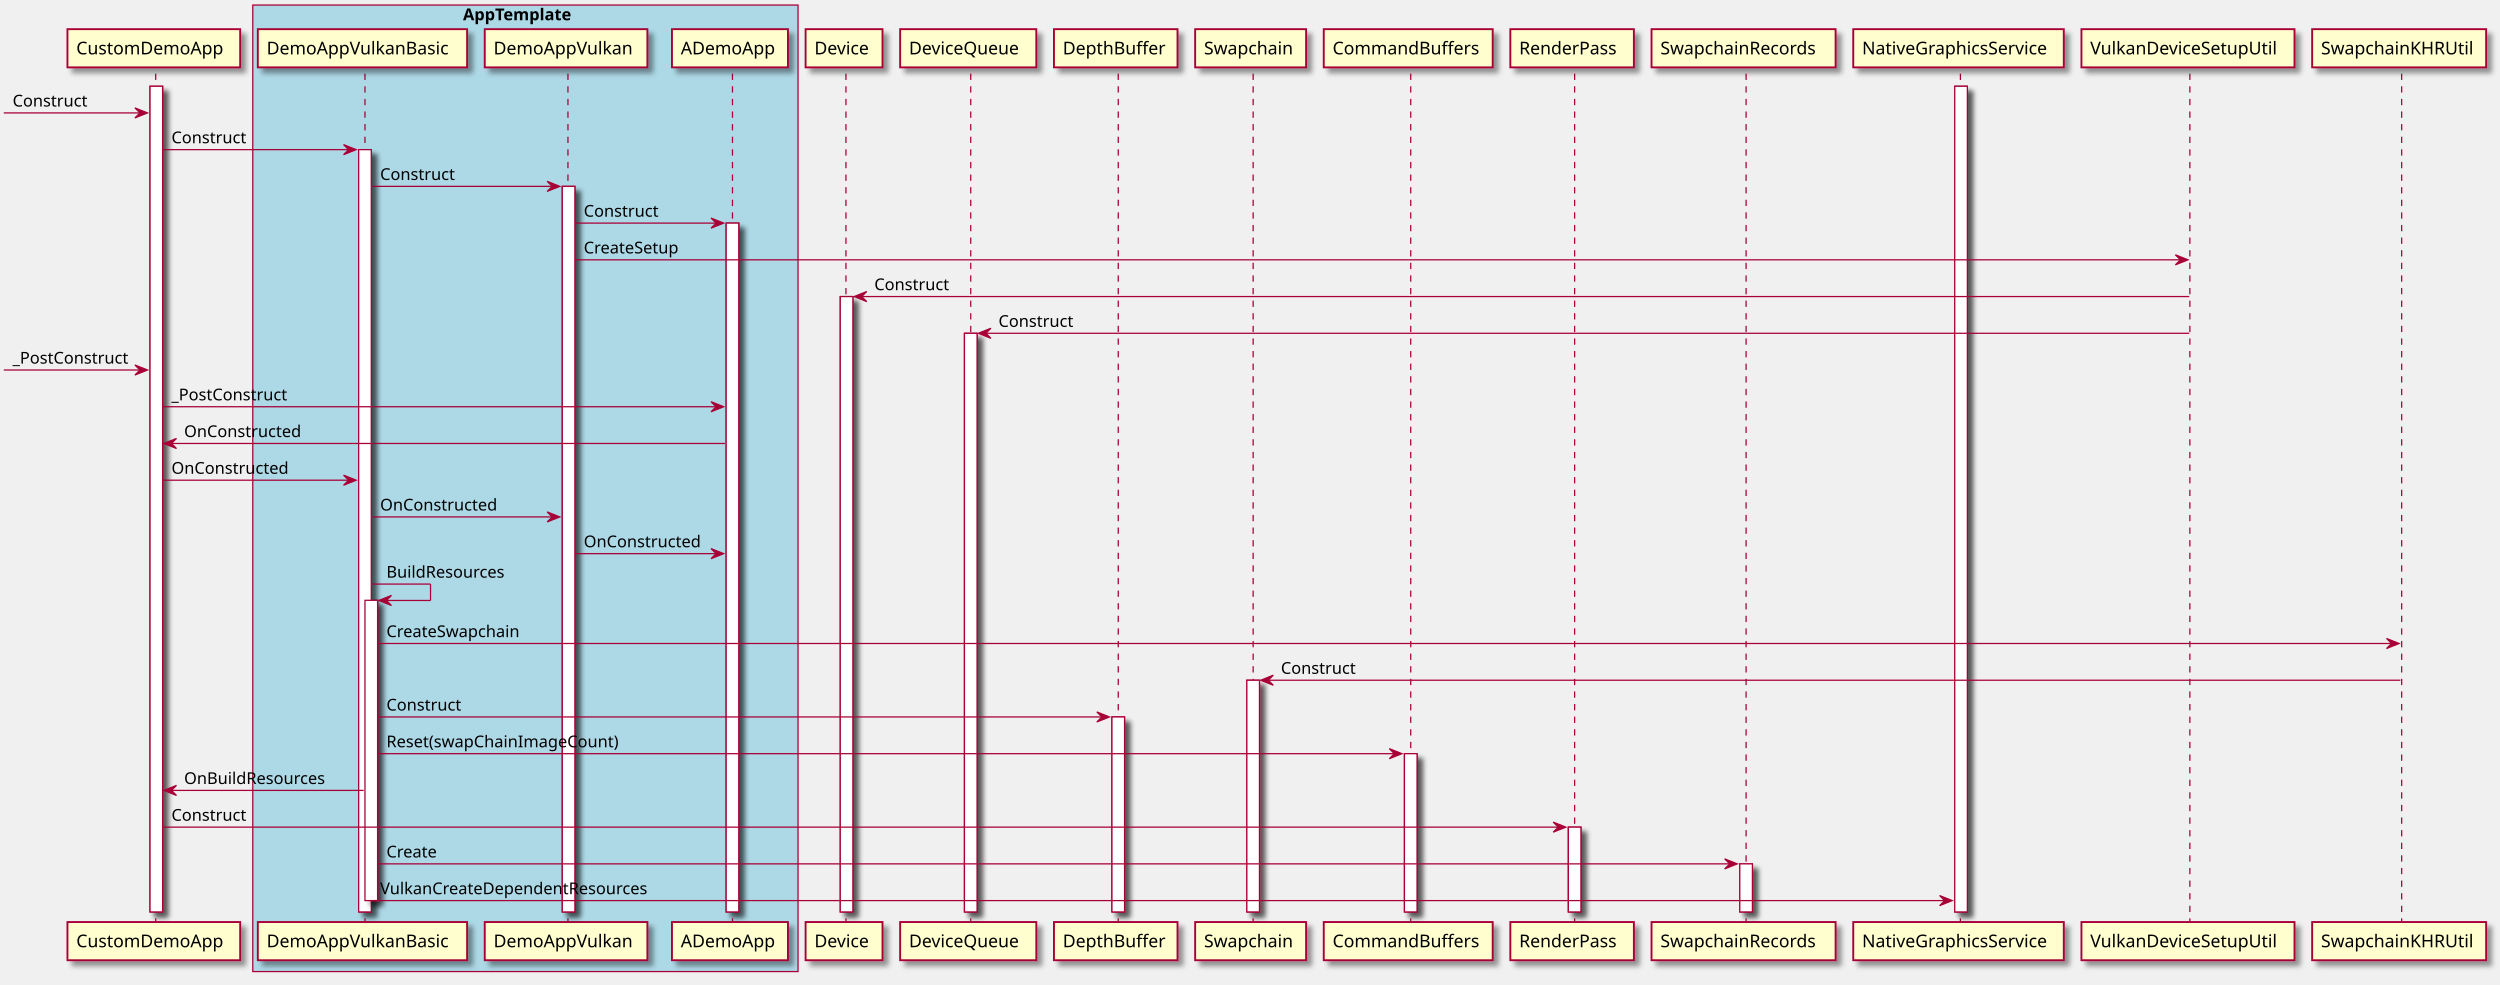
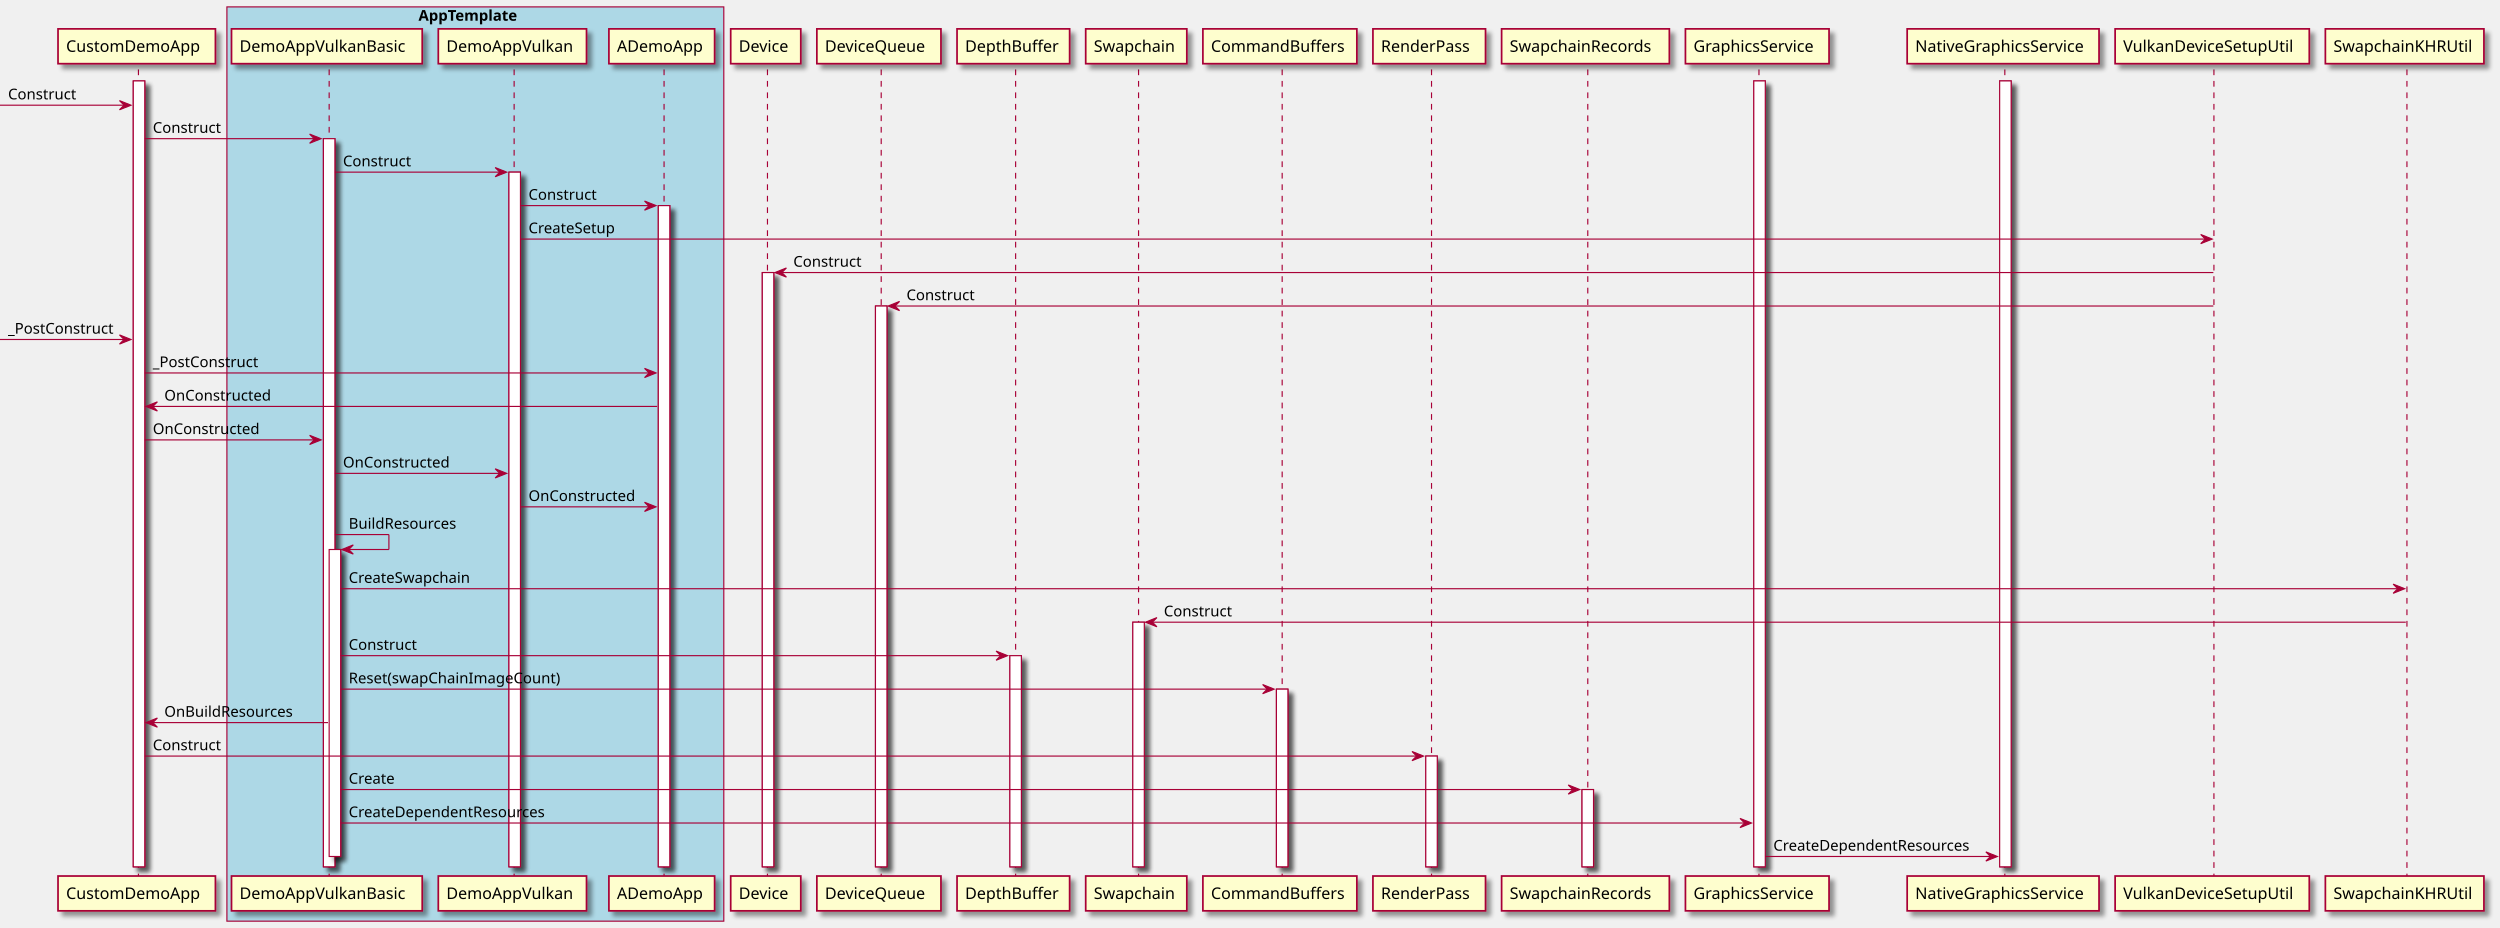
- <svg xmlns="http://www.w3.org/2000/svg" contentScriptType="application/ecmascript" contentStyleType="text/css" height="781px" preserveAspectRatio="none" style="width:1983px;height:781px;" version="1.1" viewBox="0 0 1983 781" width="1983px" zoomAndPan="magnify">
+ <svg xmlns="http://www.w3.org/2000/svg" contentScriptType="application/ecmascript" contentStyleType="text/css" height="807px" preserveAspectRatio="none" style="width:2176px;height:807px;" version="1.1" viewBox="0 0 2176 807" width="2176px" zoomAndPan="magnify">
  <defs>
-     <filter height="300%" id="f5vtibq0pihp0" width="300%" x="-1" y="-1">
+     <filter height="300%" id="f1uo7c9soxso0n" width="300%" x="-1" y="-1">
      <feGaussianBlur result="blurOut" stdDeviation="2.0" />
      <feColorMatrix in="blurOut" result="blurOut2" type="matrix" values="0 0 0 0 0 0 0 0 0 0 0 0 0 0 0 0 0 0 .4 0" />
      <feOffset dx="4.0" dy="4.0" in="blurOut2" result="blurOut3" />
      <feBlend in="SourceGraphic" in2="blurOut3" mode="normal" />
    </filter>
  </defs>
  <g>
-     <rect fill="#ADD8E6" height="766.648" style="stroke: #A80036; stroke-width: 1.0;" width="432.5" x="200.5" y="4" />
-     <text fill="#000000" font-family="sans-serif" font-size="13" font-weight="bold" lengthAdjust="spacingAndGlyphs" textLength="99" x="367.25" y="16.067">AppTemplate</text>
-     <rect fill="#FFFFFF" filter="url(#f5vtibq0pihp0)" height="654.922" style="stroke: #A80036; stroke-width: 1.0;" width="10" x="119" y="68.43" />
-     <rect fill="#FFFFFF" filter="url(#f5vtibq0pihp0)" height="604.656" style="stroke: #A80036; stroke-width: 1.0;" width="10" x="284.5" y="118.695" />
-     <rect fill="#FFFFFF" filter="url(#f5vtibq0pihp0)" height="238.195" style="stroke: #A80036; stroke-width: 1.0;" width="10" x="289.5" y="476.156" />
-     <rect fill="#FFFFFF" filter="url(#f5vtibq0pihp0)" height="575.523" style="stroke: #A80036; stroke-width: 1.0;" width="10" x="446" y="147.828" />
-     <rect fill="#FFFFFF" filter="url(#f5vtibq0pihp0)" height="546.391" style="stroke: #A80036; stroke-width: 1.0;" width="10" x="576" y="176.961" />
-     <rect fill="#FFFFFF" filter="url(#f5vtibq0pihp0)" height="488.125" style="stroke: #A80036; stroke-width: 1.0;" width="10" x="666.5" y="235.227" />
-     <rect fill="#FFFFFF" filter="url(#f5vtibq0pihp0)" height="458.992" style="stroke: #A80036; stroke-width: 1.0;" width="10" x="765" y="264.359" />
-     <rect fill="#FFFFFF" filter="url(#f5vtibq0pihp0)" height="154.664" style="stroke: #A80036; stroke-width: 1.0;" width="10" x="882" y="568.688" />
-     <rect fill="#FFFFFF" filter="url(#f5vtibq0pihp0)" height="183.797" style="stroke: #A80036; stroke-width: 1.0;" width="10" x="989" y="539.555" />
-     <rect fill="#FFFFFF" filter="url(#f5vtibq0pihp0)" height="125.531" style="stroke: #A80036; stroke-width: 1.0;" width="10" x="1114" y="597.82" />
-     <rect fill="#FFFFFF" filter="url(#f5vtibq0pihp0)" height="67.266" style="stroke: #A80036; stroke-width: 1.0;" width="10" x="1244" y="656.086" />
-     <rect fill="#FFFFFF" filter="url(#f5vtibq0pihp0)" height="38.133" style="stroke: #A80036; stroke-width: 1.0;" width="10" x="1380" y="685.219" />
-     <rect fill="#FFFFFF" filter="url(#f5vtibq0pihp0)" height="654.922" style="stroke: #A80036; stroke-width: 1.0;" width="10" x="1550.5" y="68.43" />
-     <line style="stroke: #A80036; stroke-width: 1.0; stroke-dasharray: 5.0,5.0;" x1="123.5" x2="123.5" y1="58.43" y2="732.352" />
-     <line style="stroke: #A80036; stroke-width: 1.0; stroke-dasharray: 5.0,5.0;" x1="289.5" x2="289.5" y1="58.43" y2="732.352" />
-     <line style="stroke: #A80036; stroke-width: 1.0; stroke-dasharray: 5.0,5.0;" x1="450.5" x2="450.5" y1="58.43" y2="732.352" />
-     <line style="stroke: #A80036; stroke-width: 1.0; stroke-dasharray: 5.0,5.0;" x1="581" x2="581" y1="58.43" y2="732.352" />
-     <line style="stroke: #A80036; stroke-width: 1.0; stroke-dasharray: 5.0,5.0;" x1="671" x2="671" y1="58.43" y2="732.352" />
-     <line style="stroke: #A80036; stroke-width: 1.0; stroke-dasharray: 5.0,5.0;" x1="770" x2="770" y1="58.43" y2="732.352" />
-     <line style="stroke: #A80036; stroke-width: 1.0; stroke-dasharray: 5.0,5.0;" x1="887" x2="887" y1="58.43" y2="732.352" />
-     <line style="stroke: #A80036; stroke-width: 1.0; stroke-dasharray: 5.0,5.0;" x1="994" x2="994" y1="58.43" y2="732.352" />
-     <line style="stroke: #A80036; stroke-width: 1.0; stroke-dasharray: 5.0,5.0;" x1="1119" x2="1119" y1="58.43" y2="732.352" />
-     <line style="stroke: #A80036; stroke-width: 1.0; stroke-dasharray: 5.0,5.0;" x1="1249" x2="1249" y1="58.43" y2="732.352" />
-     <line style="stroke: #A80036; stroke-width: 1.0; stroke-dasharray: 5.0,5.0;" x1="1385" x2="1385" y1="58.43" y2="732.352" />
-     <line style="stroke: #A80036; stroke-width: 1.0; stroke-dasharray: 5.0,5.0;" x1="1555" x2="1555" y1="58.43" y2="732.352" />
-     <line style="stroke: #A80036; stroke-width: 1.0; stroke-dasharray: 5.0,5.0;" x1="1737" x2="1737" y1="58.43" y2="732.352" />
-     <line style="stroke: #A80036; stroke-width: 1.0; stroke-dasharray: 5.0,5.0;" x1="1905" x2="1905" y1="58.43" y2="732.352" />
-     <rect fill="#FEFECE" filter="url(#f5vtibq0pihp0)" height="30.297" style="stroke: #A80036; stroke-width: 1.5;" width="137" x="53.5" y="23.133" />
-     <text fill="#000000" font-family="sans-serif" font-size="14" lengthAdjust="spacingAndGlyphs" textLength="123" x="60.5" y="43.128">CustomDemoApp</text>
-     <rect fill="#FEFECE" filter="url(#f5vtibq0pihp0)" height="30.297" style="stroke: #A80036; stroke-width: 1.5;" width="137" x="53.5" y="731.352" />
-     <text fill="#000000" font-family="sans-serif" font-size="14" lengthAdjust="spacingAndGlyphs" textLength="123" x="60.5" y="751.347">CustomDemoApp</text>
-     <rect fill="#FEFECE" filter="url(#f5vtibq0pihp0)" height="30.297" style="stroke: #A80036; stroke-width: 1.5;" width="166" x="204.5" y="23.133" />
-     <text fill="#000000" font-family="sans-serif" font-size="14" lengthAdjust="spacingAndGlyphs" textLength="152" x="211.5" y="43.128">DemoAppVulkanBasic</text>
-     <rect fill="#FEFECE" filter="url(#f5vtibq0pihp0)" height="30.297" style="stroke: #A80036; stroke-width: 1.5;" width="166" x="204.5" y="731.352" />
-     <text fill="#000000" font-family="sans-serif" font-size="14" lengthAdjust="spacingAndGlyphs" textLength="152" x="211.5" y="751.347">DemoAppVulkanBasic</text>
-     <rect fill="#FEFECE" filter="url(#f5vtibq0pihp0)" height="30.297" style="stroke: #A80036; stroke-width: 1.5;" width="129" x="384.5" y="23.133" />
-     <text fill="#000000" font-family="sans-serif" font-size="14" lengthAdjust="spacingAndGlyphs" textLength="115" x="391.5" y="43.128">DemoAppVulkan</text>
-     <rect fill="#FEFECE" filter="url(#f5vtibq0pihp0)" height="30.297" style="stroke: #A80036; stroke-width: 1.5;" width="129" x="384.5" y="731.352" />
-     <text fill="#000000" font-family="sans-serif" font-size="14" lengthAdjust="spacingAndGlyphs" textLength="115" x="391.5" y="751.347">DemoAppVulkan</text>
-     <rect fill="#FEFECE" filter="url(#f5vtibq0pihp0)" height="30.297" style="stroke: #A80036; stroke-width: 1.5;" width="92" x="533" y="23.133" />
-     <text fill="#000000" font-family="sans-serif" font-size="14" lengthAdjust="spacingAndGlyphs" textLength="78" x="540" y="43.128">ADemoApp</text>
-     <rect fill="#FEFECE" filter="url(#f5vtibq0pihp0)" height="30.297" style="stroke: #A80036; stroke-width: 1.5;" width="92" x="533" y="731.352" />
-     <text fill="#000000" font-family="sans-serif" font-size="14" lengthAdjust="spacingAndGlyphs" textLength="78" x="540" y="751.347">ADemoApp</text>
-     <rect fill="#FEFECE" filter="url(#f5vtibq0pihp0)" height="30.297" style="stroke: #A80036; stroke-width: 1.5;" width="61" x="639" y="23.133" />
-     <text fill="#000000" font-family="sans-serif" font-size="14" lengthAdjust="spacingAndGlyphs" textLength="47" x="646" y="43.128">Device</text>
-     <rect fill="#FEFECE" filter="url(#f5vtibq0pihp0)" height="30.297" style="stroke: #A80036; stroke-width: 1.5;" width="61" x="639" y="731.352" />
-     <text fill="#000000" font-family="sans-serif" font-size="14" lengthAdjust="spacingAndGlyphs" textLength="47" x="646" y="751.347">Device</text>
-     <rect fill="#FEFECE" filter="url(#f5vtibq0pihp0)" height="30.297" style="stroke: #A80036; stroke-width: 1.5;" width="108" x="714" y="23.133" />
-     <text fill="#000000" font-family="sans-serif" font-size="14" lengthAdjust="spacingAndGlyphs" textLength="94" x="721" y="43.128">DeviceQueue</text>
-     <rect fill="#FEFECE" filter="url(#f5vtibq0pihp0)" height="30.297" style="stroke: #A80036; stroke-width: 1.5;" width="108" x="714" y="731.352" />
-     <text fill="#000000" font-family="sans-serif" font-size="14" lengthAdjust="spacingAndGlyphs" textLength="94" x="721" y="751.347">DeviceQueue</text>
-     <rect fill="#FEFECE" filter="url(#f5vtibq0pihp0)" height="30.297" style="stroke: #A80036; stroke-width: 1.5;" width="98" x="836" y="23.133" />
-     <text fill="#000000" font-family="sans-serif" font-size="14" lengthAdjust="spacingAndGlyphs" textLength="84" x="843" y="43.128">DepthBuffer</text>
-     <rect fill="#FEFECE" filter="url(#f5vtibq0pihp0)" height="30.297" style="stroke: #A80036; stroke-width: 1.5;" width="98" x="836" y="731.352" />
-     <text fill="#000000" font-family="sans-serif" font-size="14" lengthAdjust="spacingAndGlyphs" textLength="84" x="843" y="751.347">DepthBuffer</text>
-     <rect fill="#FEFECE" filter="url(#f5vtibq0pihp0)" height="30.297" style="stroke: #A80036; stroke-width: 1.5;" width="88" x="948" y="23.133" />
-     <text fill="#000000" font-family="sans-serif" font-size="14" lengthAdjust="spacingAndGlyphs" textLength="74" x="955" y="43.128">Swapchain</text>
-     <rect fill="#FEFECE" filter="url(#f5vtibq0pihp0)" height="30.297" style="stroke: #A80036; stroke-width: 1.5;" width="88" x="948" y="731.352" />
-     <text fill="#000000" font-family="sans-serif" font-size="14" lengthAdjust="spacingAndGlyphs" textLength="74" x="955" y="751.347">Swapchain</text>
-     <rect fill="#FEFECE" filter="url(#f5vtibq0pihp0)" height="30.297" style="stroke: #A80036; stroke-width: 1.5;" width="134" x="1050" y="23.133" />
-     <text fill="#000000" font-family="sans-serif" font-size="14" lengthAdjust="spacingAndGlyphs" textLength="120" x="1057" y="43.128">CommandBuffers</text>
-     <rect fill="#FEFECE" filter="url(#f5vtibq0pihp0)" height="30.297" style="stroke: #A80036; stroke-width: 1.5;" width="134" x="1050" y="731.352" />
-     <text fill="#000000" font-family="sans-serif" font-size="14" lengthAdjust="spacingAndGlyphs" textLength="120" x="1057" y="751.347">CommandBuffers</text>
-     <rect fill="#FEFECE" filter="url(#f5vtibq0pihp0)" height="30.297" style="stroke: #A80036; stroke-width: 1.5;" width="98" x="1198" y="23.133" />
-     <text fill="#000000" font-family="sans-serif" font-size="14" lengthAdjust="spacingAndGlyphs" textLength="84" x="1205" y="43.128">RenderPass</text>
-     <rect fill="#FEFECE" filter="url(#f5vtibq0pihp0)" height="30.297" style="stroke: #A80036; stroke-width: 1.5;" width="98" x="1198" y="731.352" />
-     <text fill="#000000" font-family="sans-serif" font-size="14" lengthAdjust="spacingAndGlyphs" textLength="84" x="1205" y="751.347">RenderPass</text>
-     <rect fill="#FEFECE" filter="url(#f5vtibq0pihp0)" height="30.297" style="stroke: #A80036; stroke-width: 1.5;" width="146" x="1310" y="23.133" />
-     <text fill="#000000" font-family="sans-serif" font-size="14" lengthAdjust="spacingAndGlyphs" textLength="132" x="1317" y="43.128">SwapchainRecords</text>
-     <rect fill="#FEFECE" filter="url(#f5vtibq0pihp0)" height="30.297" style="stroke: #A80036; stroke-width: 1.5;" width="146" x="1310" y="731.352" />
-     <text fill="#000000" font-family="sans-serif" font-size="14" lengthAdjust="spacingAndGlyphs" textLength="132" x="1317" y="751.347">SwapchainRecords</text>
-     <rect fill="#FEFECE" filter="url(#f5vtibq0pihp0)" height="30.297" style="stroke: #A80036; stroke-width: 1.5;" width="167" x="1470" y="23.133" />
-     <text fill="#000000" font-family="sans-serif" font-size="14" lengthAdjust="spacingAndGlyphs" textLength="153" x="1477" y="43.128">NativeGraphicsService</text>
-     <rect fill="#FEFECE" filter="url(#f5vtibq0pihp0)" height="30.297" style="stroke: #A80036; stroke-width: 1.5;" width="167" x="1470" y="731.352" />
-     <text fill="#000000" font-family="sans-serif" font-size="14" lengthAdjust="spacingAndGlyphs" textLength="153" x="1477" y="751.347">NativeGraphicsService</text>
-     <rect fill="#FEFECE" filter="url(#f5vtibq0pihp0)" height="30.297" style="stroke: #A80036; stroke-width: 1.5;" width="169" x="1651" y="23.133" />
-     <text fill="#000000" font-family="sans-serif" font-size="14" lengthAdjust="spacingAndGlyphs" textLength="155" x="1658" y="43.128">VulkanDeviceSetupUtil</text>
-     <rect fill="#FEFECE" filter="url(#f5vtibq0pihp0)" height="30.297" style="stroke: #A80036; stroke-width: 1.5;" width="169" x="1651" y="731.352" />
-     <text fill="#000000" font-family="sans-serif" font-size="14" lengthAdjust="spacingAndGlyphs" textLength="155" x="1658" y="751.347">VulkanDeviceSetupUtil</text>
-     <rect fill="#FEFECE" filter="url(#f5vtibq0pihp0)" height="30.297" style="stroke: #A80036; stroke-width: 1.5;" width="138" x="1834" y="23.133" />
-     <text fill="#000000" font-family="sans-serif" font-size="14" lengthAdjust="spacingAndGlyphs" textLength="124" x="1841" y="43.128">SwapchainKHRUtil</text>
-     <rect fill="#FEFECE" filter="url(#f5vtibq0pihp0)" height="30.297" style="stroke: #A80036; stroke-width: 1.5;" width="138" x="1834" y="731.352" />
-     <text fill="#000000" font-family="sans-serif" font-size="14" lengthAdjust="spacingAndGlyphs" textLength="124" x="1841" y="751.347">SwapchainKHRUtil</text>
-     <rect fill="#FFFFFF" filter="url(#f5vtibq0pihp0)" height="654.922" style="stroke: #A80036; stroke-width: 1.0;" width="10" x="119" y="68.43" />
-     <rect fill="#FFFFFF" filter="url(#f5vtibq0pihp0)" height="604.656" style="stroke: #A80036; stroke-width: 1.0;" width="10" x="284.5" y="118.695" />
-     <rect fill="#FFFFFF" filter="url(#f5vtibq0pihp0)" height="238.195" style="stroke: #A80036; stroke-width: 1.0;" width="10" x="289.5" y="476.156" />
-     <rect fill="#FFFFFF" filter="url(#f5vtibq0pihp0)" height="575.523" style="stroke: #A80036; stroke-width: 1.0;" width="10" x="446" y="147.828" />
-     <rect fill="#FFFFFF" filter="url(#f5vtibq0pihp0)" height="546.391" style="stroke: #A80036; stroke-width: 1.0;" width="10" x="576" y="176.961" />
-     <rect fill="#FFFFFF" filter="url(#f5vtibq0pihp0)" height="488.125" style="stroke: #A80036; stroke-width: 1.0;" width="10" x="666.5" y="235.227" />
-     <rect fill="#FFFFFF" filter="url(#f5vtibq0pihp0)" height="458.992" style="stroke: #A80036; stroke-width: 1.0;" width="10" x="765" y="264.359" />
-     <rect fill="#FFFFFF" filter="url(#f5vtibq0pihp0)" height="154.664" style="stroke: #A80036; stroke-width: 1.0;" width="10" x="882" y="568.688" />
-     <rect fill="#FFFFFF" filter="url(#f5vtibq0pihp0)" height="183.797" style="stroke: #A80036; stroke-width: 1.0;" width="10" x="989" y="539.555" />
-     <rect fill="#FFFFFF" filter="url(#f5vtibq0pihp0)" height="125.531" style="stroke: #A80036; stroke-width: 1.0;" width="10" x="1114" y="597.82" />
-     <rect fill="#FFFFFF" filter="url(#f5vtibq0pihp0)" height="67.266" style="stroke: #A80036; stroke-width: 1.0;" width="10" x="1244" y="656.086" />
-     <rect fill="#FFFFFF" filter="url(#f5vtibq0pihp0)" height="38.133" style="stroke: #A80036; stroke-width: 1.0;" width="10" x="1380" y="685.219" />
-     <rect fill="#FFFFFF" filter="url(#f5vtibq0pihp0)" height="654.922" style="stroke: #A80036; stroke-width: 1.0;" width="10" x="1550.5" y="68.43" />
-     <polygon fill="#A80036" points="107,85.562,117,89.562,107,93.562,111,89.562" style="stroke: #A80036; stroke-width: 1.0;" />
-     <line style="stroke: #A80036; stroke-width: 1.0;" x1="3" x2="113" y1="89.562" y2="89.562" />
-     <text fill="#000000" font-family="sans-serif" font-size="13" lengthAdjust="spacingAndGlyphs" textLength="62" x="10" y="84.497">Construct</text>
-     <polygon fill="#A80036" points="272.5,114.695,282.5,118.695,272.5,122.695,276.5,118.695" style="stroke: #A80036; stroke-width: 1.0;" />
-     <line style="stroke: #A80036; stroke-width: 1.0;" x1="129" x2="278.5" y1="118.695" y2="118.695" />
-     <text fill="#000000" font-family="sans-serif" font-size="13" lengthAdjust="spacingAndGlyphs" textLength="62" x="136" y="113.629">Construct</text>
-     <polygon fill="#A80036" points="434,143.828,444,147.828,434,151.828,438,147.828" style="stroke: #A80036; stroke-width: 1.0;" />
-     <line style="stroke: #A80036; stroke-width: 1.0;" x1="294.5" x2="440" y1="147.828" y2="147.828" />
-     <text fill="#000000" font-family="sans-serif" font-size="13" lengthAdjust="spacingAndGlyphs" textLength="62" x="301.5" y="142.762">Construct</text>
-     <polygon fill="#A80036" points="564,172.961,574,176.961,564,180.961,568,176.961" style="stroke: #A80036; stroke-width: 1.0;" />
-     <line style="stroke: #A80036; stroke-width: 1.0;" x1="456" x2="570" y1="176.961" y2="176.961" />
-     <text fill="#000000" font-family="sans-serif" font-size="13" lengthAdjust="spacingAndGlyphs" textLength="62" x="463" y="171.895">Construct</text>
-     <polygon fill="#A80036" points="1725.5,202.094,1735.5,206.094,1725.5,210.094,1729.5,206.094" style="stroke: #A80036; stroke-width: 1.0;" />
-     <line style="stroke: #A80036; stroke-width: 1.0;" x1="456" x2="1731.5" y1="206.094" y2="206.094" />
-     <text fill="#000000" font-family="sans-serif" font-size="13" lengthAdjust="spacingAndGlyphs" textLength="81" x="463" y="201.028">CreateSetup</text>
-     <polygon fill="#A80036" points="687.5,231.227,677.5,235.227,687.5,239.227,683.5,235.227" style="stroke: #A80036; stroke-width: 1.0;" />
-     <line style="stroke: #A80036; stroke-width: 1.0;" x1="681.5" x2="1736.5" y1="235.227" y2="235.227" />
-     <text fill="#000000" font-family="sans-serif" font-size="13" lengthAdjust="spacingAndGlyphs" textLength="62" x="693.5" y="230.161">Construct</text>
-     <polygon fill="#A80036" points="786,260.359,776,264.359,786,268.359,782,264.359" style="stroke: #A80036; stroke-width: 1.0;" />
-     <line style="stroke: #A80036; stroke-width: 1.0;" x1="780" x2="1736.5" y1="264.359" y2="264.359" />
-     <text fill="#000000" font-family="sans-serif" font-size="13" lengthAdjust="spacingAndGlyphs" textLength="62" x="792" y="259.293">Construct</text>
-     <polygon fill="#A80036" points="107,289.492,117,293.492,107,297.492,111,293.492" style="stroke: #A80036; stroke-width: 1.0;" />
-     <line style="stroke: #A80036; stroke-width: 1.0;" x1="3" x2="113" y1="293.492" y2="293.492" />
-     <text fill="#000000" font-family="sans-serif" font-size="13" lengthAdjust="spacingAndGlyphs" textLength="97" x="10" y="288.426">_PostConstruct</text>
-     <polygon fill="#A80036" points="564,318.625,574,322.625,564,326.625,568,322.625" style="stroke: #A80036; stroke-width: 1.0;" />
-     <line style="stroke: #A80036; stroke-width: 1.0;" x1="129" x2="570" y1="322.625" y2="322.625" />
-     <text fill="#000000" font-family="sans-serif" font-size="13" lengthAdjust="spacingAndGlyphs" textLength="97" x="136" y="317.559">_PostConstruct</text>
-     <polygon fill="#A80036" points="140,347.758,130,351.758,140,355.758,136,351.758" style="stroke: #A80036; stroke-width: 1.0;" />
-     <line style="stroke: #A80036; stroke-width: 1.0;" x1="134" x2="575" y1="351.758" y2="351.758" />
-     <text fill="#000000" font-family="sans-serif" font-size="13" lengthAdjust="spacingAndGlyphs" textLength="96" x="146" y="346.692">OnConstructed</text>
-     <polygon fill="#A80036" points="272.5,376.891,282.5,380.891,272.5,384.891,276.5,380.891" style="stroke: #A80036; stroke-width: 1.0;" />
-     <line style="stroke: #A80036; stroke-width: 1.0;" x1="129" x2="278.5" y1="380.891" y2="380.891" />
-     <text fill="#000000" font-family="sans-serif" font-size="13" lengthAdjust="spacingAndGlyphs" textLength="96" x="136" y="375.825">OnConstructed</text>
-     <polygon fill="#A80036" points="434,406.023,444,410.023,434,414.023,438,410.023" style="stroke: #A80036; stroke-width: 1.0;" />
-     <line style="stroke: #A80036; stroke-width: 1.0;" x1="294.5" x2="440" y1="410.023" y2="410.023" />
-     <text fill="#000000" font-family="sans-serif" font-size="13" lengthAdjust="spacingAndGlyphs" textLength="96" x="301.5" y="404.957">OnConstructed</text>
-     <polygon fill="#A80036" points="564,435.156,574,439.156,564,443.156,568,439.156" style="stroke: #A80036; stroke-width: 1.0;" />
-     <line style="stroke: #A80036; stroke-width: 1.0;" x1="456" x2="570" y1="439.156" y2="439.156" />
-     <text fill="#000000" font-family="sans-serif" font-size="13" lengthAdjust="spacingAndGlyphs" textLength="96" x="463" y="434.09">OnConstructed</text>
-     <line style="stroke: #A80036; stroke-width: 1.0;" x1="294.5" x2="341.5" y1="463.289" y2="463.289" />
-     <line style="stroke: #A80036; stroke-width: 1.0;" x1="341.5" x2="341.5" y1="463.289" y2="476.289" />
-     <line style="stroke: #A80036; stroke-width: 1.0;" x1="300.5" x2="341.5" y1="476.289" y2="476.289" />
-     <polygon fill="#A80036" points="310.5,472.289,300.5,476.289,310.5,480.289,306.5,476.289" style="stroke: #A80036; stroke-width: 1.0;" />
-     <text fill="#000000" font-family="sans-serif" font-size="13" lengthAdjust="spacingAndGlyphs" textLength="97" x="306.5" y="458.223">BuildResources</text>
-     <polygon fill="#A80036" points="1893,506.422,1903,510.422,1893,514.422,1897,510.422" style="stroke: #A80036; stroke-width: 1.0;" />
-     <line style="stroke: #A80036; stroke-width: 1.0;" x1="299.5" x2="1899" y1="510.422" y2="510.422" />
-     <text fill="#000000" font-family="sans-serif" font-size="13" lengthAdjust="spacingAndGlyphs" textLength="111" x="306.5" y="505.356">CreateSwapchain</text>
-     <polygon fill="#A80036" points="1010,535.555,1000,539.555,1010,543.555,1006,539.555" style="stroke: #A80036; stroke-width: 1.0;" />
-     <line style="stroke: #A80036; stroke-width: 1.0;" x1="1004" x2="1904" y1="539.555" y2="539.555" />
-     <text fill="#000000" font-family="sans-serif" font-size="13" lengthAdjust="spacingAndGlyphs" textLength="62" x="1016" y="534.489">Construct</text>
-     <polygon fill="#A80036" points="870,564.688,880,568.688,870,572.688,874,568.688" style="stroke: #A80036; stroke-width: 1.0;" />
-     <line style="stroke: #A80036; stroke-width: 1.0;" x1="299.5" x2="876" y1="568.688" y2="568.688" />
-     <text fill="#000000" font-family="sans-serif" font-size="13" lengthAdjust="spacingAndGlyphs" textLength="62" x="306.5" y="563.622">Construct</text>
-     <polygon fill="#A80036" points="1102,593.82,1112,597.82,1102,601.82,1106,597.82" style="stroke: #A80036; stroke-width: 1.0;" />
-     <line style="stroke: #A80036; stroke-width: 1.0;" x1="299.5" x2="1108" y1="597.82" y2="597.82" />
-     <text fill="#000000" font-family="sans-serif" font-size="13" lengthAdjust="spacingAndGlyphs" textLength="192" x="306.5" y="592.754">Reset(swapChainImageCount)</text>
-     <polygon fill="#A80036" points="140,622.953,130,626.953,140,630.953,136,626.953" style="stroke: #A80036; stroke-width: 1.0;" />
-     <line style="stroke: #A80036; stroke-width: 1.0;" x1="134" x2="288.5" y1="626.953" y2="626.953" />
-     <text fill="#000000" font-family="sans-serif" font-size="13" lengthAdjust="spacingAndGlyphs" textLength="115" x="146" y="621.887">OnBuildResources</text>
-     <polygon fill="#A80036" points="1232,652.086,1242,656.086,1232,660.086,1236,656.086" style="stroke: #A80036; stroke-width: 1.0;" />
-     <line style="stroke: #A80036; stroke-width: 1.0;" x1="129" x2="1238" y1="656.086" y2="656.086" />
-     <text fill="#000000" font-family="sans-serif" font-size="13" lengthAdjust="spacingAndGlyphs" textLength="62" x="136" y="651.02">Construct</text>
-     <polygon fill="#A80036" points="1368,681.219,1378,685.219,1368,689.219,1372,685.219" style="stroke: #A80036; stroke-width: 1.0;" />
-     <line style="stroke: #A80036; stroke-width: 1.0;" x1="299.5" x2="1374" y1="685.219" y2="685.219" />
-     <text fill="#000000" font-family="sans-serif" font-size="13" lengthAdjust="spacingAndGlyphs" textLength="43" x="306.5" y="680.153">Create</text>
-     <polygon fill="#A80036" points="1538.5,710.352,1548.5,714.352,1538.5,718.352,1542.5,714.352" style="stroke: #A80036; stroke-width: 1.0;" />
-     <line style="stroke: #A80036; stroke-width: 1.0;" x1="294.5" x2="1544.5" y1="714.352" y2="714.352" />
-     <text fill="#000000" font-family="sans-serif" font-size="13" lengthAdjust="spacingAndGlyphs" textLength="223" x="301.5" y="709.286">VulkanCreateDependentResources</text>
+     <rect fill="#ADD8E6" height="795.781" style="stroke:#A80036;stroke-width:1.0;" width="432.5" x="197.5" y="6" />
+     <text fill="#000000" font-family="sans-serif" font-size="13" font-weight="bold" lengthAdjust="spacing" textLength="99" x="364.25" y="18.067">AppTemplate</text>
+     <rect fill="#FFFFFF" filter="url(#f1uo7c9soxso0n)" height="684.055" style="stroke:#A80036;stroke-width:1.0;" width="10" x="116" y="70.43" />
+     <rect fill="#FFFFFF" filter="url(#f1uo7c9soxso0n)" height="633.789" style="stroke:#A80036;stroke-width:1.0;" width="10" x="281.5" y="120.695" />
+     <rect fill="#FFFFFF" filter="url(#f1uo7c9soxso0n)" height="267.195" style="stroke:#A80036;stroke-width:1.0;" width="10" x="286.5" y="478.289" />
+     <rect fill="#FFFFFF" filter="url(#f1uo7c9soxso0n)" height="604.656" style="stroke:#A80036;stroke-width:1.0;" width="10" x="443" y="149.828" />
+     <rect fill="#FFFFFF" filter="url(#f1uo7c9soxso0n)" height="575.523" style="stroke:#A80036;stroke-width:1.0;" width="10" x="573" y="178.961" />
+     <rect fill="#FFFFFF" filter="url(#f1uo7c9soxso0n)" height="517.258" style="stroke:#A80036;stroke-width:1.0;" width="10" x="663.5" y="237.227" />
+     <rect fill="#FFFFFF" filter="url(#f1uo7c9soxso0n)" height="488.125" style="stroke:#A80036;stroke-width:1.0;" width="10" x="762" y="266.359" />
+     <rect fill="#FFFFFF" filter="url(#f1uo7c9soxso0n)" height="183.797" style="stroke:#A80036;stroke-width:1.0;" width="10" x="879" y="570.688" />
+     <rect fill="#FFFFFF" filter="url(#f1uo7c9soxso0n)" height="212.93" style="stroke:#A80036;stroke-width:1.0;" width="10" x="986" y="541.555" />
+     <rect fill="#FFFFFF" filter="url(#f1uo7c9soxso0n)" height="154.664" style="stroke:#A80036;stroke-width:1.0;" width="10" x="1111" y="599.82" />
+     <rect fill="#FFFFFF" filter="url(#f1uo7c9soxso0n)" height="96.398" style="stroke:#A80036;stroke-width:1.0;" width="10" x="1241" y="658.086" />
+     <rect fill="#FFFFFF" filter="url(#f1uo7c9soxso0n)" height="67.266" style="stroke:#A80036;stroke-width:1.0;" width="10" x="1377" y="687.219" />
+     <rect fill="#FFFFFF" filter="url(#f1uo7c9soxso0n)" height="684.055" style="stroke:#A80036;stroke-width:1.0;" width="10" x="1526.5" y="70.43" />
+     <rect fill="#FFFFFF" filter="url(#f1uo7c9soxso0n)" height="684.055" style="stroke:#A80036;stroke-width:1.0;" width="10" x="1740.5" y="70.43" />
+     <line style="stroke:#A80036;stroke-width:1.0;stroke-dasharray:5.0,5.0;" x1="120.5" x2="120.5" y1="60.43" y2="763.484" />
+     <line style="stroke:#A80036;stroke-width:1.0;stroke-dasharray:5.0,5.0;" x1="286.5" x2="286.5" y1="60.43" y2="763.484" />
+     <line style="stroke:#A80036;stroke-width:1.0;stroke-dasharray:5.0,5.0;" x1="447.5" x2="447.5" y1="60.43" y2="763.484" />
+     <line style="stroke:#A80036;stroke-width:1.0;stroke-dasharray:5.0,5.0;" x1="578" x2="578" y1="60.43" y2="763.484" />
+     <line style="stroke:#A80036;stroke-width:1.0;stroke-dasharray:5.0,5.0;" x1="668" x2="668" y1="60.43" y2="763.484" />
+     <line style="stroke:#A80036;stroke-width:1.0;stroke-dasharray:5.0,5.0;" x1="767" x2="767" y1="60.43" y2="763.484" />
+     <line style="stroke:#A80036;stroke-width:1.0;stroke-dasharray:5.0,5.0;" x1="884" x2="884" y1="60.43" y2="763.484" />
+     <line style="stroke:#A80036;stroke-width:1.0;stroke-dasharray:5.0,5.0;" x1="991" x2="991" y1="60.43" y2="763.484" />
+     <line style="stroke:#A80036;stroke-width:1.0;stroke-dasharray:5.0,5.0;" x1="1116" x2="1116" y1="60.43" y2="763.484" />
+     <line style="stroke:#A80036;stroke-width:1.0;stroke-dasharray:5.0,5.0;" x1="1246" x2="1246" y1="60.43" y2="763.484" />
+     <line style="stroke:#A80036;stroke-width:1.0;stroke-dasharray:5.0,5.0;" x1="1382" x2="1382" y1="60.43" y2="763.484" />
+     <line style="stroke:#A80036;stroke-width:1.0;stroke-dasharray:5.0,5.0;" x1="1531" x2="1531" y1="60.43" y2="763.484" />
+     <line style="stroke:#A80036;stroke-width:1.0;stroke-dasharray:5.0,5.0;" x1="1745" x2="1745" y1="60.43" y2="763.484" />
+     <line style="stroke:#A80036;stroke-width:1.0;stroke-dasharray:5.0,5.0;" x1="1927" x2="1927" y1="60.43" y2="763.484" />
+     <line style="stroke:#A80036;stroke-width:1.0;stroke-dasharray:5.0,5.0;" x1="2095" x2="2095" y1="60.43" y2="763.484" />
+     <rect fill="#FEFECE" filter="url(#f1uo7c9soxso0n)" height="30.297" style="stroke:#A80036;stroke-width:1.5;" width="137" x="50.5" y="25.133" />
+     <text fill="#000000" font-family="sans-serif" font-size="14" lengthAdjust="spacing" textLength="123" x="57.5" y="45.128">CustomDemoApp</text>
+     <rect fill="#FEFECE" filter="url(#f1uo7c9soxso0n)" height="30.297" style="stroke:#A80036;stroke-width:1.5;" width="137" x="50.5" y="762.484" />
+     <text fill="#000000" font-family="sans-serif" font-size="14" lengthAdjust="spacing" textLength="123" x="57.5" y="782.48">CustomDemoApp</text>
+     <rect fill="#FEFECE" filter="url(#f1uo7c9soxso0n)" height="30.297" style="stroke:#A80036;stroke-width:1.5;" width="166" x="201.5" y="25.133" />
+     <text fill="#000000" font-family="sans-serif" font-size="14" lengthAdjust="spacing" textLength="152" x="208.5" y="45.128">DemoAppVulkanBasic</text>
+     <rect fill="#FEFECE" filter="url(#f1uo7c9soxso0n)" height="30.297" style="stroke:#A80036;stroke-width:1.5;" width="166" x="201.5" y="762.484" />
+     <text fill="#000000" font-family="sans-serif" font-size="14" lengthAdjust="spacing" textLength="152" x="208.5" y="782.48">DemoAppVulkanBasic</text>
+     <rect fill="#FEFECE" filter="url(#f1uo7c9soxso0n)" height="30.297" style="stroke:#A80036;stroke-width:1.5;" width="129" x="381.5" y="25.133" />
+     <text fill="#000000" font-family="sans-serif" font-size="14" lengthAdjust="spacing" textLength="115" x="388.5" y="45.128">DemoAppVulkan</text>
+     <rect fill="#FEFECE" filter="url(#f1uo7c9soxso0n)" height="30.297" style="stroke:#A80036;stroke-width:1.5;" width="129" x="381.5" y="762.484" />
+     <text fill="#000000" font-family="sans-serif" font-size="14" lengthAdjust="spacing" textLength="115" x="388.5" y="782.48">DemoAppVulkan</text>
+     <rect fill="#FEFECE" filter="url(#f1uo7c9soxso0n)" height="30.297" style="stroke:#A80036;stroke-width:1.5;" width="92" x="530" y="25.133" />
+     <text fill="#000000" font-family="sans-serif" font-size="14" lengthAdjust="spacing" textLength="78" x="537" y="45.128">ADemoApp</text>
+     <rect fill="#FEFECE" filter="url(#f1uo7c9soxso0n)" height="30.297" style="stroke:#A80036;stroke-width:1.5;" width="92" x="530" y="762.484" />
+     <text fill="#000000" font-family="sans-serif" font-size="14" lengthAdjust="spacing" textLength="78" x="537" y="782.48">ADemoApp</text>
+     <rect fill="#FEFECE" filter="url(#f1uo7c9soxso0n)" height="30.297" style="stroke:#A80036;stroke-width:1.5;" width="61" x="636" y="25.133" />
+     <text fill="#000000" font-family="sans-serif" font-size="14" lengthAdjust="spacing" textLength="47" x="643" y="45.128">Device</text>
+     <rect fill="#FEFECE" filter="url(#f1uo7c9soxso0n)" height="30.297" style="stroke:#A80036;stroke-width:1.5;" width="61" x="636" y="762.484" />
+     <text fill="#000000" font-family="sans-serif" font-size="14" lengthAdjust="spacing" textLength="47" x="643" y="782.48">Device</text>
+     <rect fill="#FEFECE" filter="url(#f1uo7c9soxso0n)" height="30.297" style="stroke:#A80036;stroke-width:1.5;" width="108" x="711" y="25.133" />
+     <text fill="#000000" font-family="sans-serif" font-size="14" lengthAdjust="spacing" textLength="94" x="718" y="45.128">DeviceQueue</text>
+     <rect fill="#FEFECE" filter="url(#f1uo7c9soxso0n)" height="30.297" style="stroke:#A80036;stroke-width:1.5;" width="108" x="711" y="762.484" />
+     <text fill="#000000" font-family="sans-serif" font-size="14" lengthAdjust="spacing" textLength="94" x="718" y="782.48">DeviceQueue</text>
+     <rect fill="#FEFECE" filter="url(#f1uo7c9soxso0n)" height="30.297" style="stroke:#A80036;stroke-width:1.5;" width="98" x="833" y="25.133" />
+     <text fill="#000000" font-family="sans-serif" font-size="14" lengthAdjust="spacing" textLength="84" x="840" y="45.128">DepthBuffer</text>
+     <rect fill="#FEFECE" filter="url(#f1uo7c9soxso0n)" height="30.297" style="stroke:#A80036;stroke-width:1.5;" width="98" x="833" y="762.484" />
+     <text fill="#000000" font-family="sans-serif" font-size="14" lengthAdjust="spacing" textLength="84" x="840" y="782.48">DepthBuffer</text>
+     <rect fill="#FEFECE" filter="url(#f1uo7c9soxso0n)" height="30.297" style="stroke:#A80036;stroke-width:1.5;" width="88" x="945" y="25.133" />
+     <text fill="#000000" font-family="sans-serif" font-size="14" lengthAdjust="spacing" textLength="74" x="952" y="45.128">Swapchain</text>
+     <rect fill="#FEFECE" filter="url(#f1uo7c9soxso0n)" height="30.297" style="stroke:#A80036;stroke-width:1.5;" width="88" x="945" y="762.484" />
+     <text fill="#000000" font-family="sans-serif" font-size="14" lengthAdjust="spacing" textLength="74" x="952" y="782.48">Swapchain</text>
+     <rect fill="#FEFECE" filter="url(#f1uo7c9soxso0n)" height="30.297" style="stroke:#A80036;stroke-width:1.5;" width="134" x="1047" y="25.133" />
+     <text fill="#000000" font-family="sans-serif" font-size="14" lengthAdjust="spacing" textLength="120" x="1054" y="45.128">CommandBuffers</text>
+     <rect fill="#FEFECE" filter="url(#f1uo7c9soxso0n)" height="30.297" style="stroke:#A80036;stroke-width:1.5;" width="134" x="1047" y="762.484" />
+     <text fill="#000000" font-family="sans-serif" font-size="14" lengthAdjust="spacing" textLength="120" x="1054" y="782.48">CommandBuffers</text>
+     <rect fill="#FEFECE" filter="url(#f1uo7c9soxso0n)" height="30.297" style="stroke:#A80036;stroke-width:1.5;" width="98" x="1195" y="25.133" />
+     <text fill="#000000" font-family="sans-serif" font-size="14" lengthAdjust="spacing" textLength="84" x="1202" y="45.128">RenderPass</text>
+     <rect fill="#FEFECE" filter="url(#f1uo7c9soxso0n)" height="30.297" style="stroke:#A80036;stroke-width:1.5;" width="98" x="1195" y="762.484" />
+     <text fill="#000000" font-family="sans-serif" font-size="14" lengthAdjust="spacing" textLength="84" x="1202" y="782.48">RenderPass</text>
+     <rect fill="#FEFECE" filter="url(#f1uo7c9soxso0n)" height="30.297" style="stroke:#A80036;stroke-width:1.5;" width="146" x="1307" y="25.133" />
+     <text fill="#000000" font-family="sans-serif" font-size="14" lengthAdjust="spacing" textLength="132" x="1314" y="45.128">SwapchainRecords</text>
+     <rect fill="#FEFECE" filter="url(#f1uo7c9soxso0n)" height="30.297" style="stroke:#A80036;stroke-width:1.5;" width="146" x="1307" y="762.484" />
+     <text fill="#000000" font-family="sans-serif" font-size="14" lengthAdjust="spacing" textLength="132" x="1314" y="782.48">SwapchainRecords</text>
+     <rect fill="#FEFECE" filter="url(#f1uo7c9soxso0n)" height="30.297" style="stroke:#A80036;stroke-width:1.5;" width="125" x="1467" y="25.133" />
+     <text fill="#000000" font-family="sans-serif" font-size="14" lengthAdjust="spacing" textLength="111" x="1474" y="45.128">GraphicsService</text>
+     <rect fill="#FEFECE" filter="url(#f1uo7c9soxso0n)" height="30.297" style="stroke:#A80036;stroke-width:1.5;" width="125" x="1467" y="762.484" />
+     <text fill="#000000" font-family="sans-serif" font-size="14" lengthAdjust="spacing" textLength="111" x="1474" y="782.48">GraphicsService</text>
+     <rect fill="#FEFECE" filter="url(#f1uo7c9soxso0n)" height="30.297" style="stroke:#A80036;stroke-width:1.5;" width="167" x="1660" y="25.133" />
+     <text fill="#000000" font-family="sans-serif" font-size="14" lengthAdjust="spacing" textLength="153" x="1667" y="45.128">NativeGraphicsService</text>
+     <rect fill="#FEFECE" filter="url(#f1uo7c9soxso0n)" height="30.297" style="stroke:#A80036;stroke-width:1.5;" width="167" x="1660" y="762.484" />
+     <text fill="#000000" font-family="sans-serif" font-size="14" lengthAdjust="spacing" textLength="153" x="1667" y="782.48">NativeGraphicsService</text>
+     <rect fill="#FEFECE" filter="url(#f1uo7c9soxso0n)" height="30.297" style="stroke:#A80036;stroke-width:1.5;" width="169" x="1841" y="25.133" />
+     <text fill="#000000" font-family="sans-serif" font-size="14" lengthAdjust="spacing" textLength="155" x="1848" y="45.128">VulkanDeviceSetupUtil</text>
+     <rect fill="#FEFECE" filter="url(#f1uo7c9soxso0n)" height="30.297" style="stroke:#A80036;stroke-width:1.5;" width="169" x="1841" y="762.484" />
+     <text fill="#000000" font-family="sans-serif" font-size="14" lengthAdjust="spacing" textLength="155" x="1848" y="782.48">VulkanDeviceSetupUtil</text>
+     <rect fill="#FEFECE" filter="url(#f1uo7c9soxso0n)" height="30.297" style="stroke:#A80036;stroke-width:1.5;" width="138" x="2024" y="25.133" />
+     <text fill="#000000" font-family="sans-serif" font-size="14" lengthAdjust="spacing" textLength="124" x="2031" y="45.128">SwapchainKHRUtil</text>
+     <rect fill="#FEFECE" filter="url(#f1uo7c9soxso0n)" height="30.297" style="stroke:#A80036;stroke-width:1.5;" width="138" x="2024" y="762.484" />
+     <text fill="#000000" font-family="sans-serif" font-size="14" lengthAdjust="spacing" textLength="124" x="2031" y="782.48">SwapchainKHRUtil</text>
+     <rect fill="#FFFFFF" filter="url(#f1uo7c9soxso0n)" height="684.055" style="stroke:#A80036;stroke-width:1.0;" width="10" x="116" y="70.43" />
+     <rect fill="#FFFFFF" filter="url(#f1uo7c9soxso0n)" height="633.789" style="stroke:#A80036;stroke-width:1.0;" width="10" x="281.5" y="120.695" />
+     <rect fill="#FFFFFF" filter="url(#f1uo7c9soxso0n)" height="267.195" style="stroke:#A80036;stroke-width:1.0;" width="10" x="286.5" y="478.289" />
+     <rect fill="#FFFFFF" filter="url(#f1uo7c9soxso0n)" height="604.656" style="stroke:#A80036;stroke-width:1.0;" width="10" x="443" y="149.828" />
+     <rect fill="#FFFFFF" filter="url(#f1uo7c9soxso0n)" height="575.523" style="stroke:#A80036;stroke-width:1.0;" width="10" x="573" y="178.961" />
+     <rect fill="#FFFFFF" filter="url(#f1uo7c9soxso0n)" height="517.258" style="stroke:#A80036;stroke-width:1.0;" width="10" x="663.5" y="237.227" />
+     <rect fill="#FFFFFF" filter="url(#f1uo7c9soxso0n)" height="488.125" style="stroke:#A80036;stroke-width:1.0;" width="10" x="762" y="266.359" />
+     <rect fill="#FFFFFF" filter="url(#f1uo7c9soxso0n)" height="183.797" style="stroke:#A80036;stroke-width:1.0;" width="10" x="879" y="570.688" />
+     <rect fill="#FFFFFF" filter="url(#f1uo7c9soxso0n)" height="212.93" style="stroke:#A80036;stroke-width:1.0;" width="10" x="986" y="541.555" />
+     <rect fill="#FFFFFF" filter="url(#f1uo7c9soxso0n)" height="154.664" style="stroke:#A80036;stroke-width:1.0;" width="10" x="1111" y="599.82" />
+     <rect fill="#FFFFFF" filter="url(#f1uo7c9soxso0n)" height="96.398" style="stroke:#A80036;stroke-width:1.0;" width="10" x="1241" y="658.086" />
+     <rect fill="#FFFFFF" filter="url(#f1uo7c9soxso0n)" height="67.266" style="stroke:#A80036;stroke-width:1.0;" width="10" x="1377" y="687.219" />
+     <rect fill="#FFFFFF" filter="url(#f1uo7c9soxso0n)" height="684.055" style="stroke:#A80036;stroke-width:1.0;" width="10" x="1526.5" y="70.43" />
+     <rect fill="#FFFFFF" filter="url(#f1uo7c9soxso0n)" height="684.055" style="stroke:#A80036;stroke-width:1.0;" width="10" x="1740.5" y="70.43" />
+     <polygon fill="#A80036" points="104,87.562,114,91.562,104,95.562,108,91.562" style="stroke:#A80036;stroke-width:1.0;" />
+     <line style="stroke:#A80036;stroke-width:1.0;" x1="0" x2="110" y1="91.562" y2="91.562" />
+     <text fill="#000000" font-family="sans-serif" font-size="13" lengthAdjust="spacing" textLength="62" x="7" y="86.497">Construct</text>
+     <polygon fill="#A80036" points="269.5,116.695,279.5,120.695,269.5,124.695,273.5,120.695" style="stroke:#A80036;stroke-width:1.0;" />
+     <line style="stroke:#A80036;stroke-width:1.0;" x1="126" x2="275.5" y1="120.695" y2="120.695" />
+     <text fill="#000000" font-family="sans-serif" font-size="13" lengthAdjust="spacing" textLength="62" x="133" y="115.629">Construct</text>
+     <polygon fill="#A80036" points="431,145.828,441,149.828,431,153.828,435,149.828" style="stroke:#A80036;stroke-width:1.0;" />
+     <line style="stroke:#A80036;stroke-width:1.0;" x1="291.5" x2="437" y1="149.828" y2="149.828" />
+     <text fill="#000000" font-family="sans-serif" font-size="13" lengthAdjust="spacing" textLength="62" x="298.5" y="144.762">Construct</text>
+     <polygon fill="#A80036" points="561,174.961,571,178.961,561,182.961,565,178.961" style="stroke:#A80036;stroke-width:1.0;" />
+     <line style="stroke:#A80036;stroke-width:1.0;" x1="453" x2="567" y1="178.961" y2="178.961" />
+     <text fill="#000000" font-family="sans-serif" font-size="13" lengthAdjust="spacing" textLength="62" x="460" y="173.895">Construct</text>
+     <polygon fill="#A80036" points="1915.5,204.094,1925.5,208.094,1915.5,212.094,1919.5,208.094" style="stroke:#A80036;stroke-width:1.0;" />
+     <line style="stroke:#A80036;stroke-width:1.0;" x1="453" x2="1921.5" y1="208.094" y2="208.094" />
+     <text fill="#000000" font-family="sans-serif" font-size="13" lengthAdjust="spacing" textLength="81" x="460" y="203.028">CreateSetup</text>
+     <polygon fill="#A80036" points="684.5,233.227,674.5,237.227,684.5,241.227,680.5,237.227" style="stroke:#A80036;stroke-width:1.0;" />
+     <line style="stroke:#A80036;stroke-width:1.0;" x1="678.5" x2="1926.5" y1="237.227" y2="237.227" />
+     <text fill="#000000" font-family="sans-serif" font-size="13" lengthAdjust="spacing" textLength="62" x="690.5" y="232.161">Construct</text>
+     <polygon fill="#A80036" points="783,262.359,773,266.359,783,270.359,779,266.359" style="stroke:#A80036;stroke-width:1.0;" />
+     <line style="stroke:#A80036;stroke-width:1.0;" x1="777" x2="1926.5" y1="266.359" y2="266.359" />
+     <text fill="#000000" font-family="sans-serif" font-size="13" lengthAdjust="spacing" textLength="62" x="789" y="261.293">Construct</text>
+     <polygon fill="#A80036" points="104,291.492,114,295.492,104,299.492,108,295.492" style="stroke:#A80036;stroke-width:1.0;" />
+     <line style="stroke:#A80036;stroke-width:1.0;" x1="0" x2="110" y1="295.492" y2="295.492" />
+     <text fill="#000000" font-family="sans-serif" font-size="13" lengthAdjust="spacing" textLength="97" x="7" y="290.426">_PostConstruct</text>
+     <polygon fill="#A80036" points="561,320.625,571,324.625,561,328.625,565,324.625" style="stroke:#A80036;stroke-width:1.0;" />
+     <line style="stroke:#A80036;stroke-width:1.0;" x1="126" x2="567" y1="324.625" y2="324.625" />
+     <text fill="#000000" font-family="sans-serif" font-size="13" lengthAdjust="spacing" textLength="97" x="133" y="319.559">_PostConstruct</text>
+     <polygon fill="#A80036" points="137,349.758,127,353.758,137,357.758,133,353.758" style="stroke:#A80036;stroke-width:1.0;" />
+     <line style="stroke:#A80036;stroke-width:1.0;" x1="131" x2="572" y1="353.758" y2="353.758" />
+     <text fill="#000000" font-family="sans-serif" font-size="13" lengthAdjust="spacing" textLength="96" x="143" y="348.692">OnConstructed</text>
+     <polygon fill="#A80036" points="269.5,378.891,279.5,382.891,269.5,386.891,273.5,382.891" style="stroke:#A80036;stroke-width:1.0;" />
+     <line style="stroke:#A80036;stroke-width:1.0;" x1="126" x2="275.5" y1="382.891" y2="382.891" />
+     <text fill="#000000" font-family="sans-serif" font-size="13" lengthAdjust="spacing" textLength="96" x="133" y="377.825">OnConstructed</text>
+     <polygon fill="#A80036" points="431,408.023,441,412.023,431,416.023,435,412.023" style="stroke:#A80036;stroke-width:1.0;" />
+     <line style="stroke:#A80036;stroke-width:1.0;" x1="291.5" x2="437" y1="412.023" y2="412.023" />
+     <text fill="#000000" font-family="sans-serif" font-size="13" lengthAdjust="spacing" textLength="96" x="298.5" y="406.957">OnConstructed</text>
+     <polygon fill="#A80036" points="561,437.156,571,441.156,561,445.156,565,441.156" style="stroke:#A80036;stroke-width:1.0;" />
+     <line style="stroke:#A80036;stroke-width:1.0;" x1="453" x2="567" y1="441.156" y2="441.156" />
+     <text fill="#000000" font-family="sans-serif" font-size="13" lengthAdjust="spacing" textLength="96" x="460" y="436.09">OnConstructed</text>
+     <line style="stroke:#A80036;stroke-width:1.0;" x1="291.5" x2="338.5" y1="465.289" y2="465.289" />
+     <line style="stroke:#A80036;stroke-width:1.0;" x1="338.5" x2="338.5" y1="465.289" y2="478.289" />
+     <line style="stroke:#A80036;stroke-width:1.0;" x1="297.5" x2="338.5" y1="478.289" y2="478.289" />
+     <polygon fill="#A80036" points="307.5,474.289,297.5,478.289,307.5,482.289,303.5,478.289" style="stroke:#A80036;stroke-width:1.0;" />
+     <text fill="#000000" font-family="sans-serif" font-size="13" lengthAdjust="spacing" textLength="97" x="303.5" y="460.223">BuildResources</text>
+     <polygon fill="#A80036" points="2083,508.422,2093,512.422,2083,516.422,2087,512.422" style="stroke:#A80036;stroke-width:1.0;" />
+     <line style="stroke:#A80036;stroke-width:1.0;" x1="296.5" x2="2089" y1="512.422" y2="512.422" />
+     <text fill="#000000" font-family="sans-serif" font-size="13" lengthAdjust="spacing" textLength="111" x="303.5" y="507.356">CreateSwapchain</text>
+     <polygon fill="#A80036" points="1007,537.555,997,541.555,1007,545.555,1003,541.555" style="stroke:#A80036;stroke-width:1.0;" />
+     <line style="stroke:#A80036;stroke-width:1.0;" x1="1001" x2="2094" y1="541.555" y2="541.555" />
+     <text fill="#000000" font-family="sans-serif" font-size="13" lengthAdjust="spacing" textLength="62" x="1013" y="536.489">Construct</text>
+     <polygon fill="#A80036" points="867,566.688,877,570.688,867,574.688,871,570.688" style="stroke:#A80036;stroke-width:1.0;" />
+     <line style="stroke:#A80036;stroke-width:1.0;" x1="296.5" x2="873" y1="570.688" y2="570.688" />
+     <text fill="#000000" font-family="sans-serif" font-size="13" lengthAdjust="spacing" textLength="62" x="303.5" y="565.622">Construct</text>
+     <polygon fill="#A80036" points="1099,595.82,1109,599.82,1099,603.82,1103,599.82" style="stroke:#A80036;stroke-width:1.0;" />
+     <line style="stroke:#A80036;stroke-width:1.0;" x1="296.5" x2="1105" y1="599.82" y2="599.82" />
+     <text fill="#000000" font-family="sans-serif" font-size="13" lengthAdjust="spacing" textLength="192" x="303.5" y="594.754">Reset(swapChainImageCount)</text>
+     <polygon fill="#A80036" points="137,624.953,127,628.953,137,632.953,133,628.953" style="stroke:#A80036;stroke-width:1.0;" />
+     <line style="stroke:#A80036;stroke-width:1.0;" x1="131" x2="285.5" y1="628.953" y2="628.953" />
+     <text fill="#000000" font-family="sans-serif" font-size="13" lengthAdjust="spacing" textLength="115" x="143" y="623.887">OnBuildResources</text>
+     <polygon fill="#A80036" points="1229,654.086,1239,658.086,1229,662.086,1233,658.086" style="stroke:#A80036;stroke-width:1.0;" />
+     <line style="stroke:#A80036;stroke-width:1.0;" x1="126" x2="1235" y1="658.086" y2="658.086" />
+     <text fill="#000000" font-family="sans-serif" font-size="13" lengthAdjust="spacing" textLength="62" x="133" y="653.02">Construct</text>
+     <polygon fill="#A80036" points="1365,683.219,1375,687.219,1365,691.219,1369,687.219" style="stroke:#A80036;stroke-width:1.0;" />
+     <line style="stroke:#A80036;stroke-width:1.0;" x1="296.5" x2="1371" y1="687.219" y2="687.219" />
+     <text fill="#000000" font-family="sans-serif" font-size="13" lengthAdjust="spacing" textLength="43" x="303.5" y="682.153">Create</text>
+     <polygon fill="#A80036" points="1514.5,712.352,1524.5,716.352,1514.5,720.352,1518.5,716.352" style="stroke:#A80036;stroke-width:1.0;" />
+     <line style="stroke:#A80036;stroke-width:1.0;" x1="296.5" x2="1520.5" y1="716.352" y2="716.352" />
+     <text fill="#000000" font-family="sans-serif" font-size="13" lengthAdjust="spacing" textLength="180" x="303.5" y="711.286">CreateDependentResources</text>
+     <polygon fill="#A80036" points="1728.5,741.484,1738.5,745.484,1728.5,749.484,1732.5,745.484" style="stroke:#A80036;stroke-width:1.0;" />
+     <line style="stroke:#A80036;stroke-width:1.0;" x1="1536.5" x2="1734.5" y1="745.484" y2="745.484" />
+     <text fill="#000000" font-family="sans-serif" font-size="13" lengthAdjust="spacing" textLength="180" x="1543.5" y="740.418">CreateDependentResources</text>
  </g>
</svg>
